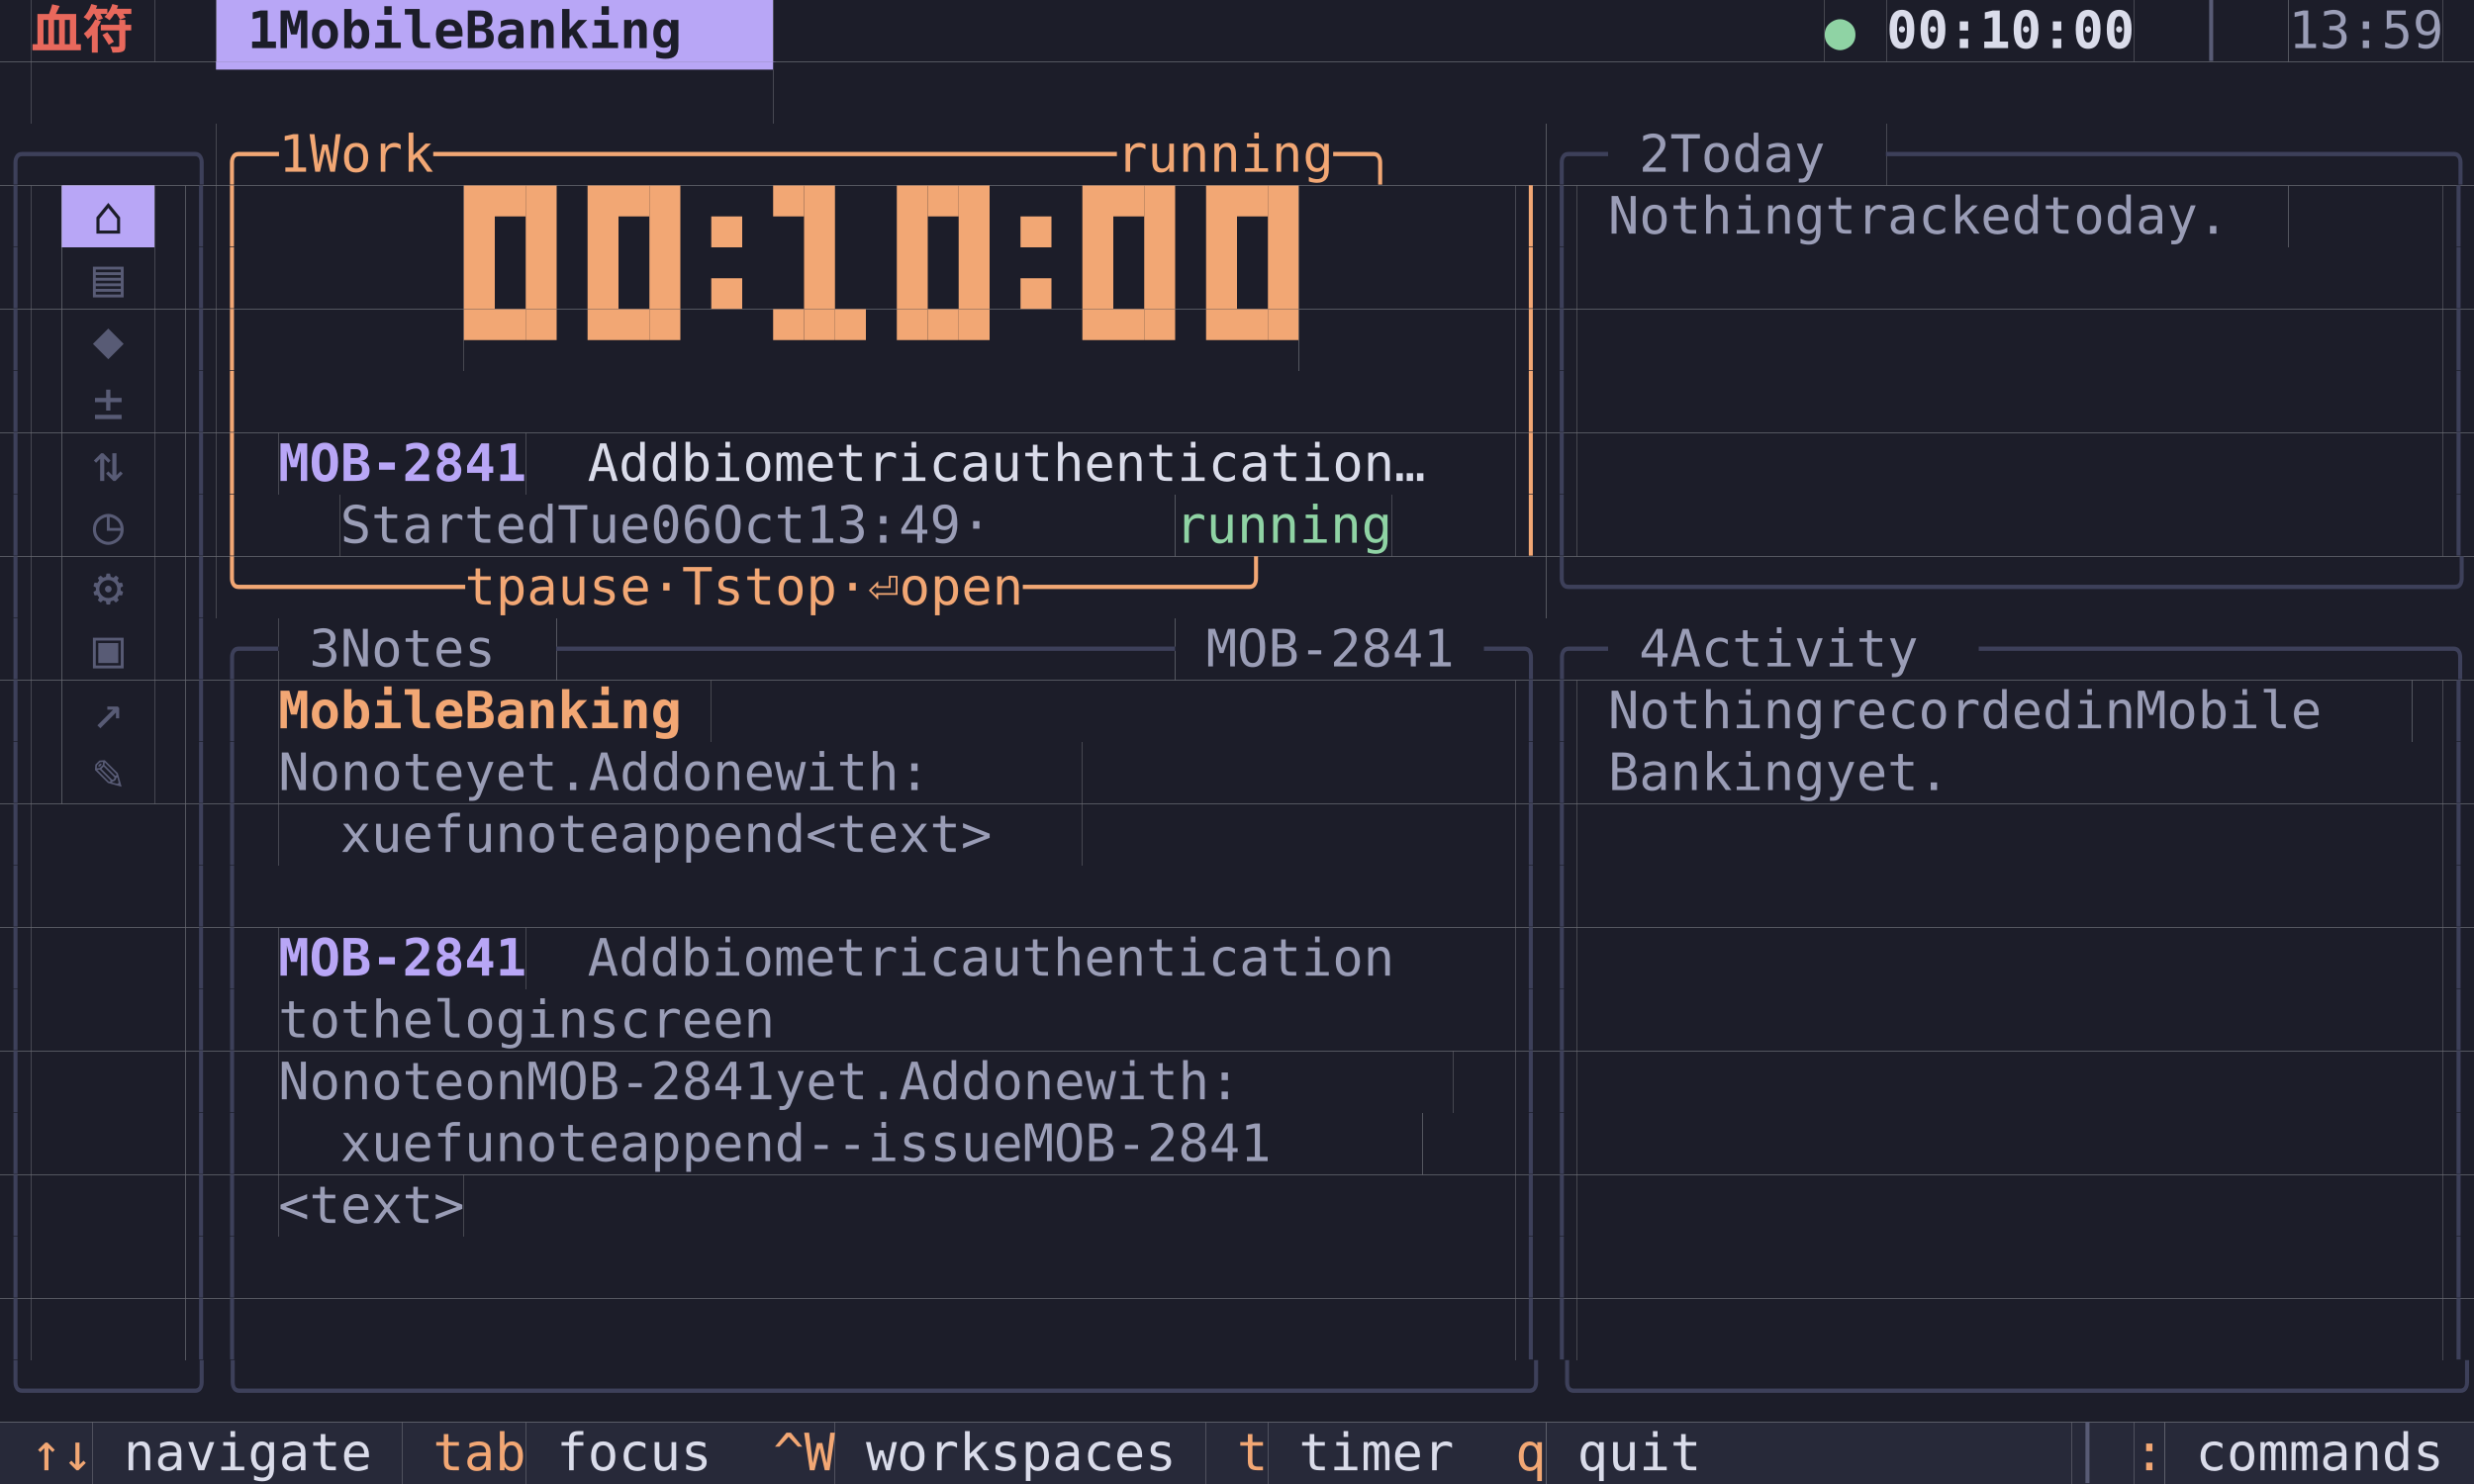
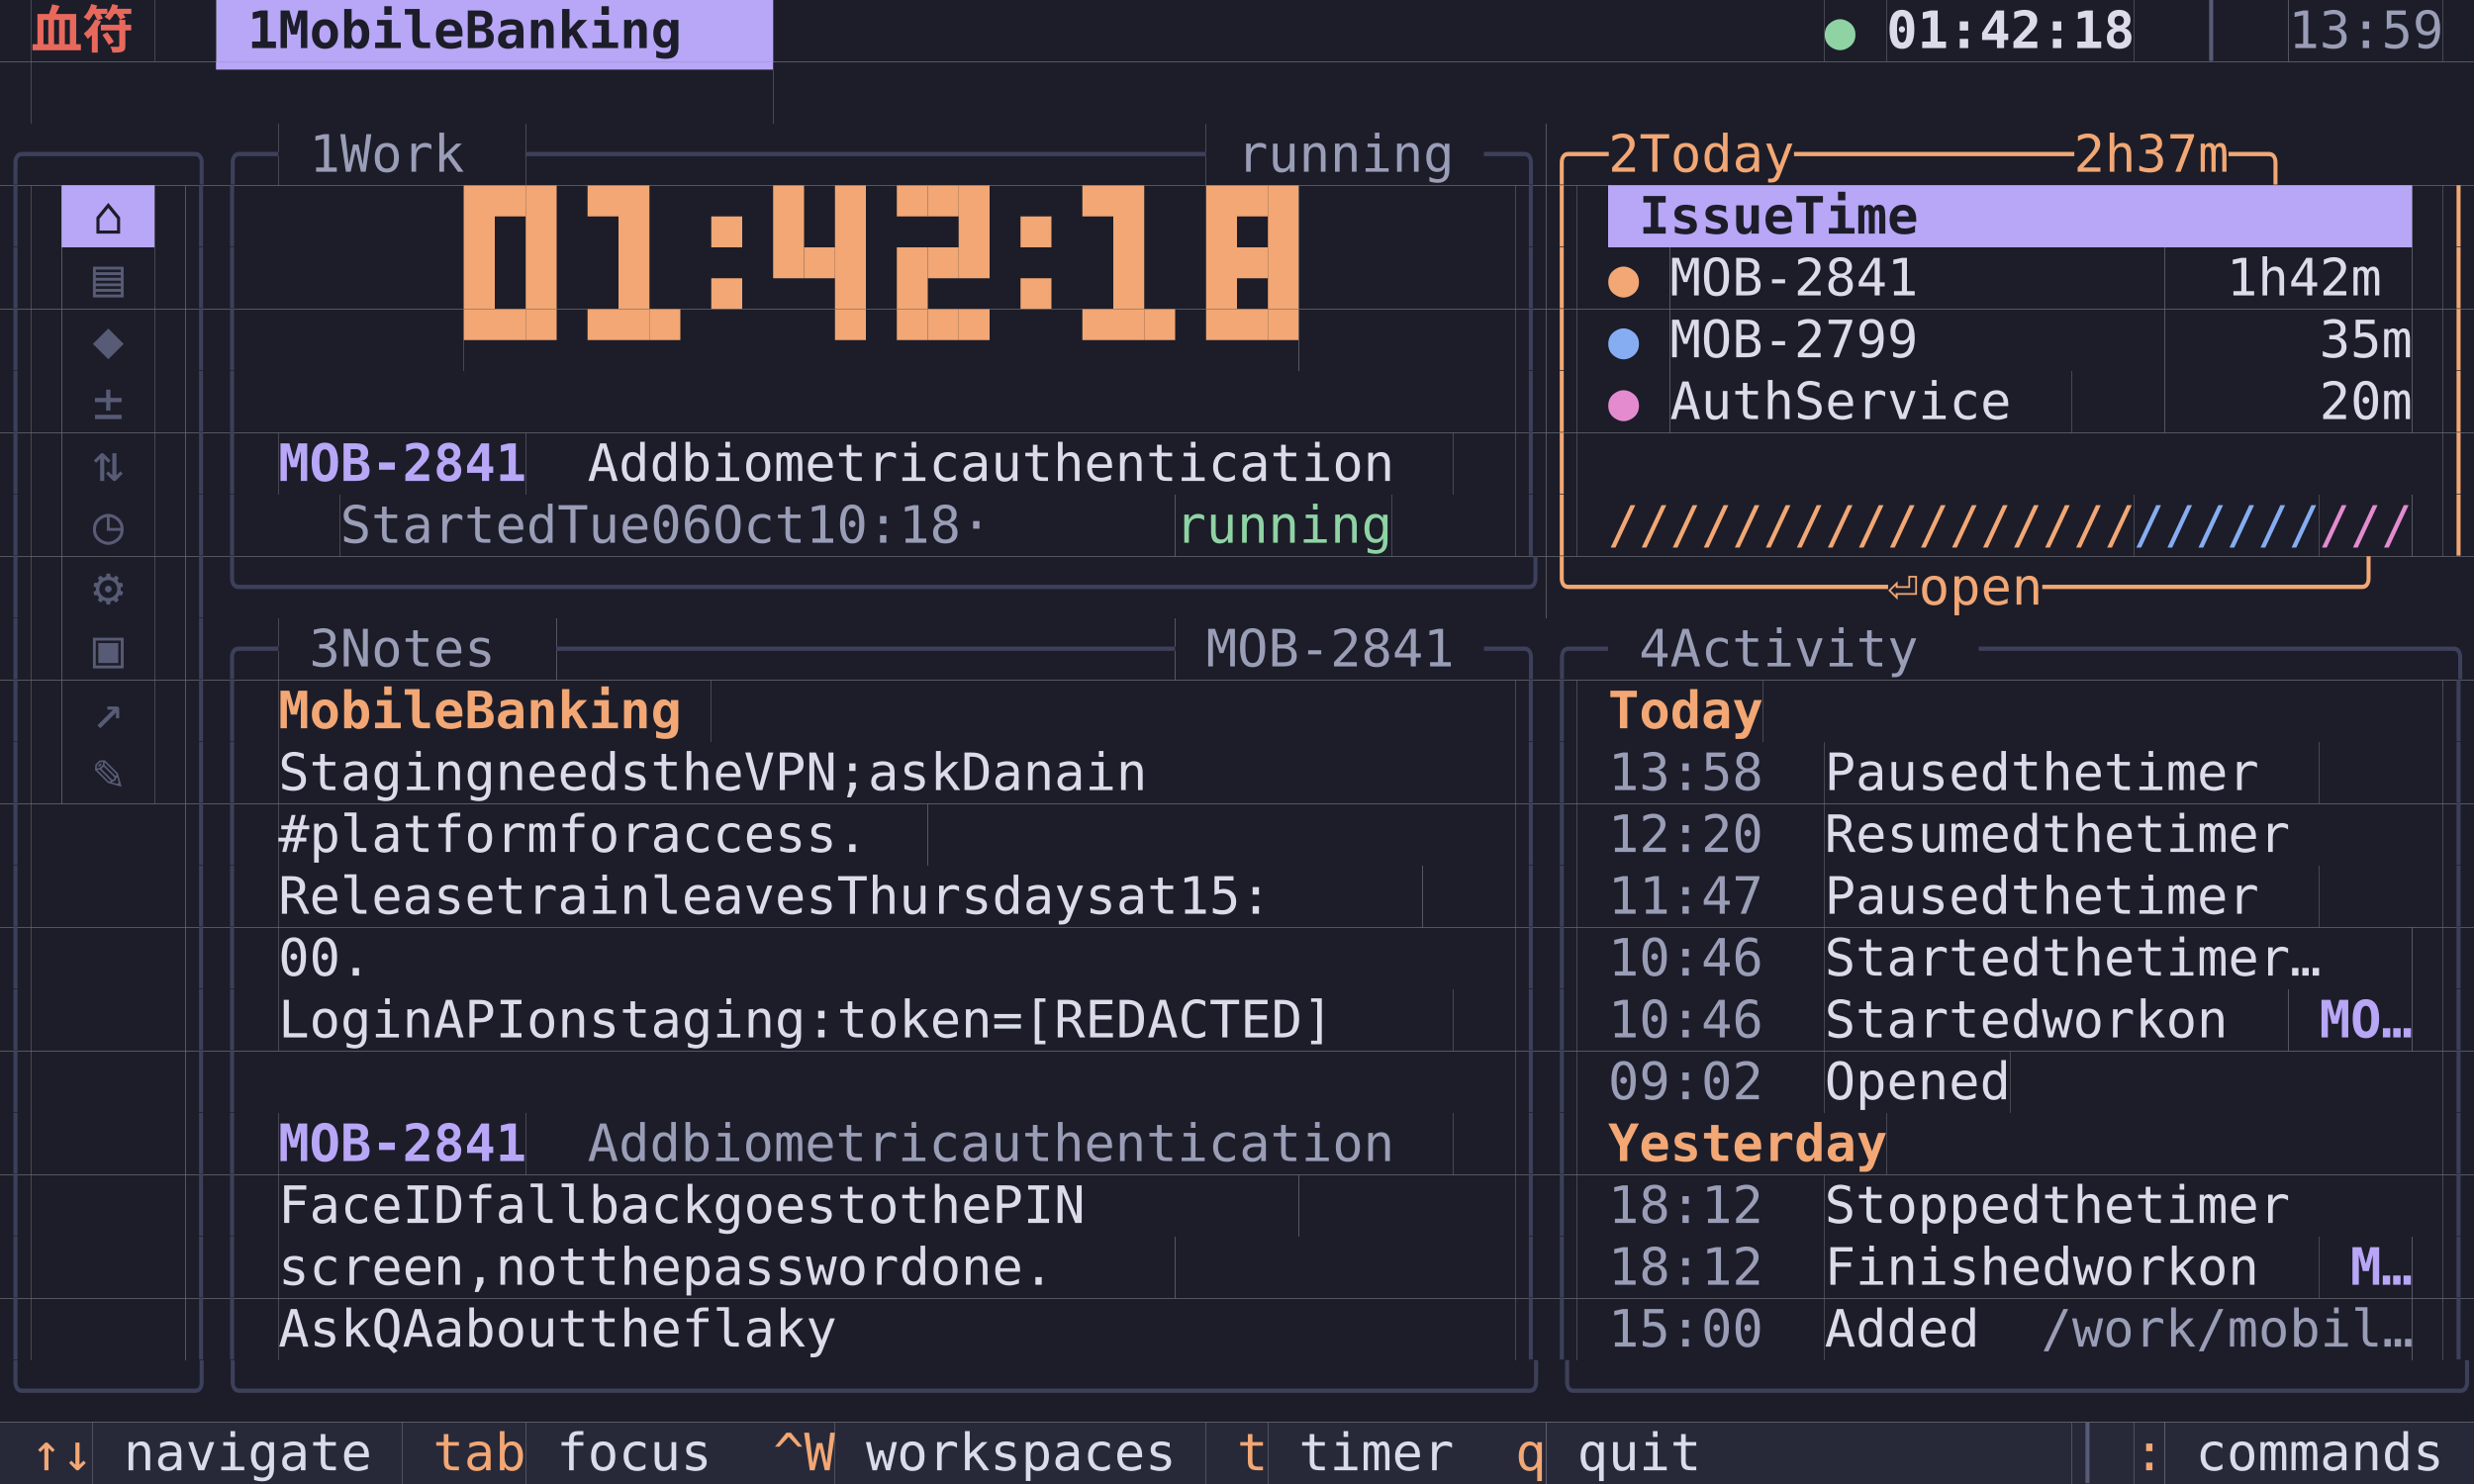
<svg xmlns="http://www.w3.org/2000/svg" width="720" height="432" viewBox="0 0 720 432" font-family="Menlo, 'DejaVu Sans Mono', 'Hiragino Sans GB', 'Noto Sans CJK SC', 'PingFang SC', monospace" font-size="15">
  <rect x="0" y="0" width="9" height="18" fill="#1c1d29" />
  <rect x="9" y="0" width="36" height="18" fill="#1c1d29" />
  <text x="9 27" y="14" fill="#e8685c" font-weight="bold">血符</text>
  <rect x="45" y="0" width="18" height="18" fill="#1c1d29" />
  <rect x="63" y="0" width="162" height="18" fill="#b8a6f6" />
  <text x="72 90 99 108 117 126 135 153 162 171 180 189 198 207" y="14" fill="#1c1d29" font-weight="bold">1MobileBanking</text>
  <rect x="225" y="0" width="306" height="18" fill="#1c1d29" />
  <rect x="531" y="0" width="18" height="18" fill="#1c1d29" />
  <text x="531" y="14" fill="#8fd3a4">●</text>
  <rect x="549" y="0" width="72" height="18" fill="#1c1d29" />
-   <text x="549 558 567 576 585 594 603 612" y="14" fill="#dadcea" font-weight="bold">00:10:00</text>
+   <text x="549 558 567 576 585 594 603 612" y="14" fill="#dadcea" font-weight="bold">01:42:18</text>
  <rect x="621" y="0" width="45" height="18" fill="#1c1d29" />
  <text x="639" y="14" fill="#585b75">│</text>
  <rect x="666" y="0" width="45" height="18" fill="#1c1d29" />
  <text x="666 675 684 693 702" y="14" fill="#9a9db6">13:59</text>
  <rect x="711" y="0" width="9" height="18" fill="#1c1d29" />
  <rect x="0" y="18" width="9" height="18" fill="#1c1d29" />
  <rect x="9" y="18" width="216" height="18" fill="#1c1d29" />
  <text x="63 72 81 90 99 108 117 126 135 144 153 162 171 180 189 198 207 216" y="32" fill="#b8a6f6">▔▔▔▔▔▔▔▔▔▔▔▔▔▔▔▔▔▔</text>
  <rect x="225" y="18" width="495" height="18" fill="#1c1d29" />
-   <rect x="0" y="36" width="63" height="18" fill="#1c1d29" />
-   <text x="0 9 18 27 36 45 54" y="50" fill="#3d405a">╭─────╮</text>
-   <rect x="63" y="36" width="387" height="18" fill="#1c1d29" />
-   <text x="63 72 90 108 117 126 135 153 162 171 180 189 198 207 216 225 234 243 252 261 270 279 288 297 306 315 324 333 342 360 369 378 387 396 405 414 432 441" y="50" fill="#f2a774">╭─1Work──────────────────────running─╮</text>
-   <rect x="450" y="36" width="18" height="18" fill="#1c1d29" />
-   <text x="450 459" y="50" fill="#3d405a">╭─</text>
-   <rect x="468" y="36" width="81" height="18" fill="#1c1d29" />
-   <text x="477 495 504 513 522 531" y="50" fill="#9a9db6">2Today</text>
-   <rect x="549" y="36" width="171" height="18" fill="#1c1d29" />
-   <text x="549 558 567 576 585 594 603 612 621 630 639 648 657 666 675 684 693 702 711" y="50" fill="#3d405a">──────────────────╮</text>
+   <rect x="0" y="36" width="81" height="18" fill="#1c1d29" />
+   <text x="0 9 18 27 36 45 54 63 72" y="50" fill="#3d405a">╭─────╮╭─</text>
+   <rect x="81" y="36" width="72" height="18" fill="#1c1d29" />
+   <text x="90 108 117 126 135" y="50" fill="#9a9db6">1Work</text>
+   <rect x="153" y="36" width="198" height="18" fill="#1c1d29" />
+   <text x="153 162 171 180 189 198 207 216 225 234 243 252 261 270 279 288 297 306 315 324 333 342" y="50" fill="#3d405a">──────────────────────</text>
+   <rect x="351" y="36" width="81" height="18" fill="#1c1d29" />
+   <text x="360 369 378 387 396 405 414" y="50" fill="#9a9db6">running</text>
+   <rect x="432" y="36" width="18" height="18" fill="#1c1d29" />
+   <text x="432 441" y="50" fill="#3d405a">─╮</text>
+   <rect x="450" y="36" width="270" height="18" fill="#1c1d29" />
+   <text x="450 459 477 495 504 513 522 531 549 558 567 576 585 594 603 612 621 639 648 666 675 684 702 711" y="50" fill="#f2a774">╭─2Today─────────2h37m─╮</text>
  <rect x="0" y="54" width="9" height="18" fill="#1c1d29" />
  <text x="0" y="68" fill="#3d405a">│</text>
  <rect x="9" y="54" width="9" height="18" fill="#1c1d29" />
  <rect x="18" y="54" width="27" height="18" fill="#b8a6f6" />
  <text x="27" y="68" fill="#1c1d29">⌂</text>
  <rect x="45" y="54" width="9" height="18" fill="#1c1d29" />
-   <rect x="54" y="54" width="9" height="18" fill="#1c1d29" />
-   <text x="54" y="68" fill="#3d405a">│</text>
-   <rect x="63" y="54" width="9" height="18" fill="#1c1d29" />
-   <text x="63" y="68" fill="#f2a774">│</text>
+   <rect x="54" y="54" width="18" height="18" fill="#1c1d29" />
+   <text x="54 63" y="68" fill="#3d405a">││</text>
  <rect x="72" y="54" width="63" height="18" fill="#1c1d29" />
  <rect x="135" y="54" width="243" height="18" fill="#1c1d29" />
  <rect x="135" y="54" width="9" height="18" fill="#f2a774" />
  <rect x="144" y="54" width="9" height="9" fill="#f2a774" />
  <rect x="153" y="54" width="9" height="18" fill="#f2a774" />
-   <rect x="171" y="54" width="9" height="18" fill="#f2a774" />
-   <rect x="180" y="54" width="9" height="9" fill="#f2a774" />
-   <rect x="189" y="54" width="9" height="18" fill="#f2a774" />
+   <rect x="171" y="54" width="9" height="9" fill="#f2a774" />
+   <rect x="180" y="54" width="9" height="18" fill="#f2a774" />
  <rect x="207" y="63" width="9" height="9" fill="#f2a774" />
-   <rect x="225" y="54" width="9" height="9" fill="#f2a774" />
-   <rect x="234" y="54" width="9" height="18" fill="#f2a774" />
-   <rect x="261" y="54" width="9" height="18" fill="#f2a774" />
+   <rect x="225" y="54" width="9" height="18" fill="#f2a774" />
+   <rect x="243" y="54" width="9" height="18" fill="#f2a774" />
+   <rect x="261" y="54" width="9" height="9" fill="#f2a774" />
  <rect x="270" y="54" width="9" height="9" fill="#f2a774" />
  <rect x="279" y="54" width="9" height="18" fill="#f2a774" />
  <rect x="297" y="63" width="9" height="9" fill="#f2a774" />
-   <rect x="315" y="54" width="9" height="18" fill="#f2a774" />
-   <rect x="324" y="54" width="9" height="9" fill="#f2a774" />
-   <rect x="333" y="54" width="9" height="18" fill="#f2a774" />
+   <rect x="315" y="54" width="9" height="9" fill="#f2a774" />
+   <rect x="324" y="54" width="9" height="18" fill="#f2a774" />
  <rect x="351" y="54" width="9" height="18" fill="#f2a774" />
  <rect x="360" y="54" width="9" height="9" fill="#f2a774" />
  <rect x="369" y="54" width="9" height="18" fill="#f2a774" />
  <rect x="378" y="54" width="63" height="18" fill="#1c1d29" />
  <rect x="441" y="54" width="9" height="18" fill="#1c1d29" />
-   <text x="441" y="68" fill="#f2a774">│</text>
+   <text x="441" y="68" fill="#3d405a">│</text>
  <rect x="450" y="54" width="9" height="18" fill="#1c1d29" />
-   <text x="450" y="68" fill="#3d405a">│</text>
+   <text x="450" y="68" fill="#f2a774">│</text>
  <rect x="459" y="54" width="9" height="18" fill="#1c1d29" />
-   <rect x="468" y="54" width="198" height="18" fill="#1c1d29" />
-   <text x="468 477 486 495 504 513 522 540 549 558 567 576 585 594 612 621 630 639 648 657" y="68" fill="#9a9db6">Nothingtrackedtoday.</text>
-   <rect x="666" y="54" width="45" height="18" fill="#1c1d29" />
+   <rect x="468" y="54" width="234" height="18" fill="#b8a6f6" />
+   <text x="477 486 495 504 513 657 666 675 684" y="68" fill="#1c1d29" font-weight="bold">IssueTime</text>
+   <rect x="702" y="54" width="9" height="18" fill="#1c1d29" />
  <rect x="711" y="54" width="9" height="18" fill="#1c1d29" />
-   <text x="711" y="68" fill="#3d405a">│</text>
+   <text x="711" y="68" fill="#f2a774">│</text>
  <rect x="0" y="72" width="9" height="18" fill="#1c1d29" />
  <text x="0" y="86" fill="#3d405a">│</text>
  <rect x="9" y="72" width="9" height="18" fill="#1c1d29" />
  <rect x="18" y="72" width="27" height="18" fill="#1c1d29" />
  <text x="27" y="86" fill="#585b75">▤</text>
  <rect x="45" y="72" width="9" height="18" fill="#1c1d29" />
-   <rect x="54" y="72" width="9" height="18" fill="#1c1d29" />
-   <text x="54" y="86" fill="#3d405a">│</text>
-   <rect x="63" y="72" width="9" height="18" fill="#1c1d29" />
-   <text x="63" y="86" fill="#f2a774">│</text>
+   <rect x="54" y="72" width="18" height="18" fill="#1c1d29" />
+   <text x="54 63" y="86" fill="#3d405a">││</text>
  <rect x="72" y="72" width="63" height="18" fill="#1c1d29" />
  <rect x="135" y="72" width="243" height="18" fill="#1c1d29" />
  <rect x="135" y="72" width="9" height="18" fill="#f2a774" />
  <rect x="153" y="72" width="9" height="18" fill="#f2a774" />
-   <rect x="171" y="72" width="9" height="18" fill="#f2a774" />
-   <rect x="189" y="72" width="9" height="18" fill="#f2a774" />
+   <rect x="180" y="72" width="9" height="18" fill="#f2a774" />
  <rect x="207" y="81" width="9" height="9" fill="#f2a774" />
-   <rect x="234" y="72" width="9" height="18" fill="#f2a774" />
+   <rect x="225" y="72" width="9" height="9" fill="#f2a774" />
+   <rect x="234" y="72" width="9" height="9" fill="#f2a774" />
+   <rect x="243" y="72" width="9" height="18" fill="#f2a774" />
  <rect x="261" y="72" width="9" height="18" fill="#f2a774" />
-   <rect x="279" y="72" width="9" height="18" fill="#f2a774" />
+   <rect x="270" y="72" width="9" height="9" fill="#f2a774" />
+   <rect x="279" y="72" width="9" height="9" fill="#f2a774" />
  <rect x="297" y="81" width="9" height="9" fill="#f2a774" />
-   <rect x="315" y="72" width="9" height="18" fill="#f2a774" />
-   <rect x="333" y="72" width="9" height="18" fill="#f2a774" />
+   <rect x="324" y="72" width="9" height="18" fill="#f2a774" />
  <rect x="351" y="72" width="9" height="18" fill="#f2a774" />
+   <rect x="360" y="72" width="9" height="9" fill="#f2a774" />
  <rect x="369" y="72" width="9" height="18" fill="#f2a774" />
  <rect x="378" y="72" width="63" height="18" fill="#1c1d29" />
  <rect x="441" y="72" width="9" height="18" fill="#1c1d29" />
-   <text x="441" y="86" fill="#f2a774">│</text>
+   <text x="441" y="86" fill="#3d405a">│</text>
  <rect x="450" y="72" width="9" height="18" fill="#1c1d29" />
-   <text x="450" y="86" fill="#3d405a">│</text>
-   <rect x="459" y="72" width="252" height="18" fill="#1c1d29" />
+   <text x="450" y="86" fill="#f2a774">│</text>
+   <rect x="459" y="72" width="9" height="18" fill="#1c1d29" />
+   <rect x="468" y="72" width="18" height="18" fill="#1c1d29" />
+   <text x="468" y="86" fill="#f2a774">●</text>
+   <rect x="486" y="72" width="90" height="18" fill="#1c1d29" />
+   <text x="486 495 504 513 522 531 540 549" y="86" fill="#dadcea">MOB-2841</text>
+   <rect x="576" y="72" width="54" height="18" fill="#1c1d29" />
+   <rect x="630" y="72" width="72" height="18" fill="#1c1d29" />
+   <text x="648 657 675 684 693" y="86" fill="#dadcea">1h42m</text>
+   <rect x="702" y="72" width="9" height="18" fill="#1c1d29" />
  <rect x="711" y="72" width="9" height="18" fill="#1c1d29" />
-   <text x="711" y="86" fill="#3d405a">│</text>
+   <text x="711" y="86" fill="#f2a774">│</text>
  <rect x="0" y="90" width="9" height="18" fill="#1c1d29" />
  <text x="0" y="104" fill="#3d405a">│</text>
  <rect x="9" y="90" width="9" height="18" fill="#1c1d29" />
  <rect x="18" y="90" width="27" height="18" fill="#1c1d29" />
  <text x="27" y="104" fill="#585b75">◆</text>
  <rect x="45" y="90" width="9" height="18" fill="#1c1d29" />
-   <rect x="54" y="90" width="9" height="18" fill="#1c1d29" />
-   <text x="54" y="104" fill="#3d405a">│</text>
-   <rect x="63" y="90" width="9" height="18" fill="#1c1d29" />
-   <text x="63" y="104" fill="#f2a774">│</text>
+   <rect x="54" y="90" width="18" height="18" fill="#1c1d29" />
+   <text x="54 63" y="104" fill="#3d405a">││</text>
  <rect x="72" y="90" width="63" height="18" fill="#1c1d29" />
  <rect x="135" y="90" width="243" height="18" fill="#1c1d29" />
  <rect x="135" y="90" width="9" height="9" fill="#f2a774" />
  <rect x="144" y="90" width="9" height="9" fill="#f2a774" />
  <rect x="153" y="90" width="9" height="9" fill="#f2a774" />
  <rect x="171" y="90" width="9" height="9" fill="#f2a774" />
  <rect x="180" y="90" width="9" height="9" fill="#f2a774" />
  <rect x="189" y="90" width="9" height="9" fill="#f2a774" />
-   <rect x="225" y="90" width="9" height="9" fill="#f2a774" />
-   <rect x="234" y="90" width="9" height="9" fill="#f2a774" />
  <rect x="243" y="90" width="9" height="9" fill="#f2a774" />
  <rect x="261" y="90" width="9" height="9" fill="#f2a774" />
  <rect x="270" y="90" width="9" height="9" fill="#f2a774" />
  <rect x="279" y="90" width="9" height="9" fill="#f2a774" />
  <rect x="315" y="90" width="9" height="9" fill="#f2a774" />
  <rect x="324" y="90" width="9" height="9" fill="#f2a774" />
  <rect x="333" y="90" width="9" height="9" fill="#f2a774" />
  <rect x="351" y="90" width="9" height="9" fill="#f2a774" />
  <rect x="360" y="90" width="9" height="9" fill="#f2a774" />
  <rect x="369" y="90" width="9" height="9" fill="#f2a774" />
  <rect x="378" y="90" width="63" height="18" fill="#1c1d29" />
  <rect x="441" y="90" width="9" height="18" fill="#1c1d29" />
-   <text x="441" y="104" fill="#f2a774">│</text>
+   <text x="441" y="104" fill="#3d405a">│</text>
  <rect x="450" y="90" width="9" height="18" fill="#1c1d29" />
-   <text x="450" y="104" fill="#3d405a">│</text>
-   <rect x="459" y="90" width="252" height="18" fill="#1c1d29" />
+   <text x="450" y="104" fill="#f2a774">│</text>
+   <rect x="459" y="90" width="9" height="18" fill="#1c1d29" />
+   <rect x="468" y="90" width="18" height="18" fill="#1c1d29" />
+   <text x="468" y="104" fill="#86adf2">●</text>
+   <rect x="486" y="90" width="90" height="18" fill="#1c1d29" />
+   <text x="486 495 504 513 522 531 540 549" y="104" fill="#dadcea">MOB-2799</text>
+   <rect x="576" y="90" width="54" height="18" fill="#1c1d29" />
+   <rect x="630" y="90" width="72" height="18" fill="#1c1d29" />
+   <text x="675 684 693" y="104" fill="#dadcea">35m</text>
+   <rect x="702" y="90" width="9" height="18" fill="#1c1d29" />
  <rect x="711" y="90" width="9" height="18" fill="#1c1d29" />
-   <text x="711" y="104" fill="#3d405a">│</text>
+   <text x="711" y="104" fill="#f2a774">│</text>
  <rect x="0" y="108" width="9" height="18" fill="#1c1d29" />
  <text x="0" y="122" fill="#3d405a">│</text>
  <rect x="9" y="108" width="9" height="18" fill="#1c1d29" />
  <rect x="18" y="108" width="27" height="18" fill="#1c1d29" />
  <text x="27" y="122" fill="#585b75">±</text>
  <rect x="45" y="108" width="9" height="18" fill="#1c1d29" />
-   <rect x="54" y="108" width="9" height="18" fill="#1c1d29" />
-   <text x="54" y="122" fill="#3d405a">│</text>
-   <rect x="63" y="108" width="9" height="18" fill="#1c1d29" />
-   <text x="63" y="122" fill="#f2a774">│</text>
+   <rect x="54" y="108" width="18" height="18" fill="#1c1d29" />
+   <text x="54 63" y="122" fill="#3d405a">││</text>
  <rect x="72" y="108" width="369" height="18" fill="#1c1d29" />
  <rect x="441" y="108" width="9" height="18" fill="#1c1d29" />
-   <text x="441" y="122" fill="#f2a774">│</text>
+   <text x="441" y="122" fill="#3d405a">│</text>
  <rect x="450" y="108" width="9" height="18" fill="#1c1d29" />
-   <text x="450" y="122" fill="#3d405a">│</text>
-   <rect x="459" y="108" width="252" height="18" fill="#1c1d29" />
+   <text x="450" y="122" fill="#f2a774">│</text>
+   <rect x="459" y="108" width="9" height="18" fill="#1c1d29" />
+   <rect x="468" y="108" width="18" height="18" fill="#1c1d29" />
+   <text x="468" y="122" fill="#e48bd0">●</text>
+   <rect x="486" y="108" width="117" height="18" fill="#1c1d29" />
+   <text x="486 495 504 513 531 540 549 558 567 576 585" y="122" fill="#dadcea">AuthService</text>
+   <rect x="603" y="108" width="27" height="18" fill="#1c1d29" />
+   <rect x="630" y="108" width="72" height="18" fill="#1c1d29" />
+   <text x="675 684 693" y="122" fill="#dadcea">20m</text>
+   <rect x="702" y="108" width="9" height="18" fill="#1c1d29" />
  <rect x="711" y="108" width="9" height="18" fill="#1c1d29" />
-   <text x="711" y="122" fill="#3d405a">│</text>
+   <text x="711" y="122" fill="#f2a774">│</text>
  <rect x="0" y="126" width="9" height="18" fill="#1c1d29" />
  <text x="0" y="140" fill="#3d405a">│</text>
  <rect x="9" y="126" width="9" height="18" fill="#1c1d29" />
  <rect x="18" y="126" width="27" height="18" fill="#1c1d29" />
  <text x="27" y="140" fill="#585b75">⇅</text>
  <rect x="45" y="126" width="9" height="18" fill="#1c1d29" />
-   <rect x="54" y="126" width="9" height="18" fill="#1c1d29" />
-   <text x="54" y="140" fill="#3d405a">│</text>
-   <rect x="63" y="126" width="9" height="18" fill="#1c1d29" />
-   <text x="63" y="140" fill="#f2a774">│</text>
+   <rect x="54" y="126" width="18" height="18" fill="#1c1d29" />
+   <text x="54 63" y="140" fill="#3d405a">││</text>
  <rect x="72" y="126" width="9" height="18" fill="#1c1d29" />
  <rect x="81" y="126" width="72" height="18" fill="#1c1d29" />
  <text x="81 90 99 108 117 126 135 144" y="140" fill="#b8a6f6" font-weight="bold">MOB-2841</text>
-   <rect x="153" y="126" width="279" height="18" fill="#1c1d29" />
-   <text x="171 180 189 207 216 225 234 243 252 261 270 279 297 306 315 324 333 342 351 360 369 378 387 396 405 414 423" y="140" fill="#dadcea">Addbiometricauthentication…</text>
-   <rect x="432" y="126" width="9" height="18" fill="#1c1d29" />
+   <rect x="153" y="126" width="270" height="18" fill="#1c1d29" />
+   <text x="171 180 189 207 216 225 234 243 252 261 270 279 297 306 315 324 333 342 351 360 369 378 387 396 405 414" y="140" fill="#dadcea">Addbiometricauthentication</text>
+   <rect x="423" y="126" width="18" height="18" fill="#1c1d29" />
  <rect x="441" y="126" width="9" height="18" fill="#1c1d29" />
-   <text x="441" y="140" fill="#f2a774">│</text>
+   <text x="441" y="140" fill="#3d405a">│</text>
  <rect x="450" y="126" width="9" height="18" fill="#1c1d29" />
-   <text x="450" y="140" fill="#3d405a">│</text>
+   <text x="450" y="140" fill="#f2a774">│</text>
  <rect x="459" y="126" width="252" height="18" fill="#1c1d29" />
  <rect x="711" y="126" width="9" height="18" fill="#1c1d29" />
-   <text x="711" y="140" fill="#3d405a">│</text>
+   <text x="711" y="140" fill="#f2a774">│</text>
  <rect x="0" y="144" width="9" height="18" fill="#1c1d29" />
  <text x="0" y="158" fill="#3d405a">│</text>
  <rect x="9" y="144" width="9" height="18" fill="#1c1d29" />
  <rect x="18" y="144" width="27" height="18" fill="#1c1d29" />
  <text x="27" y="158" fill="#585b75">◷</text>
  <rect x="45" y="144" width="9" height="18" fill="#1c1d29" />
-   <rect x="54" y="144" width="9" height="18" fill="#1c1d29" />
-   <text x="54" y="158" fill="#3d405a">│</text>
-   <rect x="63" y="144" width="9" height="18" fill="#1c1d29" />
-   <text x="63" y="158" fill="#f2a774">│</text>
+   <rect x="54" y="144" width="18" height="18" fill="#1c1d29" />
+   <text x="54 63" y="158" fill="#3d405a">││</text>
  <rect x="72" y="144" width="27" height="18" fill="#1c1d29" />
  <rect x="99" y="144" width="243" height="18" fill="#1c1d29" />
-   <text x="99 108 117 126 135 144 153 171 180 189 207 216 234 243 252 270 279 288 297 306 324" y="158" fill="#9a9db6">StartedTue06Oct13:49·</text>
+   <text x="99 108 117 126 135 144 153 171 180 189 207 216 234 243 252 270 279 288 297 306 324" y="158" fill="#9a9db6">StartedTue06Oct10:18·</text>
  <rect x="342" y="144" width="63" height="18" fill="#1c1d29" />
  <text x="342 351 360 369 378 387 396" y="158" fill="#8fd3a4">running</text>
  <rect x="405" y="144" width="36" height="18" fill="#1c1d29" />
  <rect x="441" y="144" width="9" height="18" fill="#1c1d29" />
-   <text x="441" y="158" fill="#f2a774">│</text>
+   <text x="441" y="158" fill="#3d405a">│</text>
  <rect x="450" y="144" width="9" height="18" fill="#1c1d29" />
-   <text x="450" y="158" fill="#3d405a">│</text>
-   <rect x="459" y="144" width="252" height="18" fill="#1c1d29" />
+   <text x="450" y="158" fill="#f2a774">│</text>
+   <rect x="459" y="144" width="9" height="18" fill="#1c1d29" />
+   <rect x="468" y="144" width="153" height="18" fill="#1c1d29" />
+   <text x="468 477 486 495 504 513 522 531 540 549 558 567 576 585 594 603 612" y="158" fill="#f2a774">/////////////////</text>
+   <rect x="621" y="144" width="54" height="18" fill="#1c1d29" />
+   <text x="621 630 639 648 657 666" y="158" fill="#86adf2">//////</text>
+   <rect x="675" y="144" width="27" height="18" fill="#1c1d29" />
+   <text x="675 684 693" y="158" fill="#e48bd0">///</text>
+   <rect x="702" y="144" width="9" height="18" fill="#1c1d29" />
  <rect x="711" y="144" width="9" height="18" fill="#1c1d29" />
-   <text x="711" y="158" fill="#3d405a">│</text>
+   <text x="711" y="158" fill="#f2a774">│</text>
  <rect x="0" y="162" width="9" height="18" fill="#1c1d29" />
  <text x="0" y="176" fill="#3d405a">│</text>
  <rect x="9" y="162" width="9" height="18" fill="#1c1d29" />
  <rect x="18" y="162" width="27" height="18" fill="#1c1d29" />
  <text x="27" y="176" fill="#585b75">⚙</text>
  <rect x="45" y="162" width="9" height="18" fill="#1c1d29" />
-   <rect x="54" y="162" width="9" height="18" fill="#1c1d29" />
-   <text x="54" y="176" fill="#3d405a">│</text>
-   <rect x="63" y="162" width="387" height="18" fill="#1c1d29" />
-   <text x="63 72 81 90 99 108 117 126 144 162 171 180 189 198 216 234 252 261 270 279 297 315 333 342 351 360 378 387 396 405 414 423 432 441" y="176" fill="#f2a774">╰───────tpause·Tstop·⏎open───────╯</text>
+   <rect x="54" y="162" width="396" height="18" fill="#1c1d29" />
+   <text x="54 63 72 81 90 99 108 117 126 135 144 153 162 171 180 189 198 207 216 225 234 243 252 261 270 279 288 297 306 315 324 333 342 351 360 369 378 387 396 405 414 423 432 441" y="176" fill="#3d405a">│╰─────────────────────────────────────────╯</text>
  <rect x="450" y="162" width="270" height="18" fill="#1c1d29" />
-   <text x="450 459 468 477 486 495 504 513 522 531 540 549 558 567 576 585 594 603 612 621 630 639 648 657 666 675 684 693 702 711" y="176" fill="#3d405a">╰────────────────────────────╯</text>
+   <text x="450 459 468 477 486 495 504 513 522 531 540 558 576 585 594 603 621 630 639 648 657 666 675 684 693 702 711" y="176" fill="#f2a774">╰──────────⏎open──────────╯</text>
  <rect x="0" y="180" width="9" height="18" fill="#1c1d29" />
  <text x="0" y="194" fill="#3d405a">│</text>
  <rect x="9" y="180" width="9" height="18" fill="#1c1d29" />
  <rect x="18" y="180" width="27" height="18" fill="#1c1d29" />
  <text x="27" y="194" fill="#585b75">▣</text>
  <rect x="45" y="180" width="9" height="18" fill="#1c1d29" />
  <rect x="54" y="180" width="27" height="18" fill="#1c1d29" />
  <text x="54 63 72" y="194" fill="#3d405a">│╭─</text>
  <rect x="81" y="180" width="81" height="18" fill="#1c1d29" />
  <text x="90 108 117 126 135 144" y="194" fill="#9a9db6">3Notes</text>
  <rect x="162" y="180" width="180" height="18" fill="#1c1d29" />
  <text x="162 171 180 189 198 207 216 225 234 243 252 261 270 279 288 297 306 315 324 333" y="194" fill="#3d405a">────────────────────</text>
  <rect x="342" y="180" width="90" height="18" fill="#1c1d29" />
  <text x="351 360 369 378 387 396 405 414" y="194" fill="#9a9db6">MOB-2841</text>
  <rect x="432" y="180" width="36" height="18" fill="#1c1d29" />
  <text x="432 441 450 459" y="194" fill="#3d405a">─╮╭─</text>
  <rect x="468" y="180" width="108" height="18" fill="#1c1d29" />
  <text x="477 495 504 513 522 531 540 549 558" y="194" fill="#9a9db6">4Activity</text>
  <rect x="576" y="180" width="144" height="18" fill="#1c1d29" />
  <text x="576 585 594 603 612 621 630 639 648 657 666 675 684 693 702 711" y="194" fill="#3d405a">───────────────╮</text>
  <rect x="0" y="198" width="9" height="18" fill="#1c1d29" />
  <text x="0" y="212" fill="#3d405a">│</text>
  <rect x="9" y="198" width="9" height="18" fill="#1c1d29" />
  <rect x="18" y="198" width="27" height="18" fill="#1c1d29" />
  <text x="27" y="212" fill="#585b75">↗</text>
  <rect x="45" y="198" width="9" height="18" fill="#1c1d29" />
  <rect x="54" y="198" width="18" height="18" fill="#1c1d29" />
  <text x="54 63" y="212" fill="#3d405a">││</text>
  <rect x="72" y="198" width="9" height="18" fill="#1c1d29" />
  <rect x="81" y="198" width="126" height="18" fill="#1c1d29" />
  <text x="81 90 99 108 117 126 144 153 162 171 180 189 198" y="212" fill="#f2a774" font-weight="bold">MobileBanking</text>
  <rect x="207" y="198" width="234" height="18" fill="#1c1d29" />
  <rect x="441" y="198" width="18" height="18" fill="#1c1d29" />
  <text x="441 450" y="212" fill="#3d405a">││</text>
  <rect x="459" y="198" width="9" height="18" fill="#1c1d29" />
-   <rect x="468" y="198" width="234" height="18" fill="#1c1d29" />
-   <text x="468 477 486 495 504 513 522 540 549 558 567 576 585 594 603 621 630 648 657 666 675 684 693" y="212" fill="#9a9db6">NothingrecordedinMobile</text>
-   <rect x="702" y="198" width="9" height="18" fill="#1c1d29" />
+   <rect x="468" y="198" width="45" height="18" fill="#1c1d29" />
+   <text x="468 477 486 495 504" y="212" fill="#f2a774" font-weight="bold">Today</text>
+   <rect x="513" y="198" width="198" height="18" fill="#1c1d29" />
  <rect x="711" y="198" width="9" height="18" fill="#1c1d29" />
  <text x="711" y="212" fill="#3d405a">│</text>
  <rect x="0" y="216" width="9" height="18" fill="#1c1d29" />
  <text x="0" y="230" fill="#3d405a">│</text>
  <rect x="9" y="216" width="9" height="18" fill="#1c1d29" />
  <rect x="18" y="216" width="27" height="18" fill="#1c1d29" />
  <text x="27" y="230" fill="#585b75">✎</text>
  <rect x="45" y="216" width="9" height="18" fill="#1c1d29" />
  <rect x="54" y="216" width="18" height="18" fill="#1c1d29" />
  <text x="54 63" y="230" fill="#3d405a">││</text>
  <rect x="72" y="216" width="9" height="18" fill="#1c1d29" />
-   <rect x="81" y="216" width="234" height="18" fill="#1c1d29" />
-   <text x="81 90 108 117 126 135 153 162 171 180 198 207 216 234 243 252 270 279 288 297 306" y="230" fill="#9a9db6">Nonoteyet.Addonewith:</text>
-   <rect x="315" y="216" width="126" height="18" fill="#1c1d29" />
+   <rect x="81" y="216" width="315" height="18" fill="#1c1d29" />
+   <text x="81 90 99 108 117 126 135 153 162 171 180 189 207 216 225 243 252 261 270 288 297 306 324 333 342 351 369 378" y="230" fill="#dadcea">StagingneedstheVPN;askDanain</text>
+   <rect x="396" y="216" width="45" height="18" fill="#1c1d29" />
  <rect x="441" y="216" width="18" height="18" fill="#1c1d29" />
  <text x="441 450" y="230" fill="#3d405a">││</text>
  <rect x="459" y="216" width="9" height="18" fill="#1c1d29" />
-   <rect x="468" y="216" width="108" height="18" fill="#1c1d29" />
-   <text x="468 477 486 495 504 513 522 540 549 558 567" y="230" fill="#9a9db6">Bankingyet.</text>
-   <rect x="576" y="216" width="135" height="18" fill="#1c1d29" />
+   <rect x="468" y="216" width="63" height="18" fill="#1c1d29" />
+   <text x="468 477 486 495 504" y="230" fill="#9a9db6">13:58</text>
+   <rect x="531" y="216" width="144" height="18" fill="#1c1d29" />
+   <text x="531 540 549 558 567 576 594 603 612 630 639 648 657 666" y="230" fill="#dadcea">Pausedthetimer</text>
+   <rect x="675" y="216" width="36" height="18" fill="#1c1d29" />
  <rect x="711" y="216" width="9" height="18" fill="#1c1d29" />
  <text x="711" y="230" fill="#3d405a">│</text>
  <rect x="0" y="234" width="9" height="18" fill="#1c1d29" />
  <text x="0" y="248" fill="#3d405a">│</text>
  <rect x="9" y="234" width="45" height="18" fill="#1c1d29" />
  <rect x="54" y="234" width="18" height="18" fill="#1c1d29" />
  <text x="54 63" y="248" fill="#3d405a">││</text>
  <rect x="72" y="234" width="9" height="18" fill="#1c1d29" />
-   <rect x="81" y="234" width="234" height="18" fill="#1c1d29" />
-   <text x="99 108 117 126 135 153 162 171 180 198 207 216 225 234 243 261 270 279 288 297 306" y="248" fill="#9a9db6">xuefunoteappend&lt;text&gt;</text>
-   <rect x="315" y="234" width="126" height="18" fill="#1c1d29" />
+   <rect x="81" y="234" width="189" height="18" fill="#1c1d29" />
+   <text x="81 90 99 108 117 126 135 144 153 171 180 189 207 216 225 234 243 252 261" y="248" fill="#dadcea">#platformforaccess.</text>
+   <rect x="270" y="234" width="171" height="18" fill="#1c1d29" />
  <rect x="441" y="234" width="18" height="18" fill="#1c1d29" />
  <text x="441 450" y="248" fill="#3d405a">││</text>
-   <rect x="459" y="234" width="252" height="18" fill="#1c1d29" />
+   <rect x="459" y="234" width="9" height="18" fill="#1c1d29" />
+   <rect x="468" y="234" width="63" height="18" fill="#1c1d29" />
+   <text x="468 477 486 495 504" y="248" fill="#9a9db6">12:20</text>
+   <rect x="531" y="234" width="153" height="18" fill="#1c1d29" />
+   <text x="531 540 549 558 567 576 585 603 612 621 639 648 657 666 675" y="248" fill="#dadcea">Resumedthetimer</text>
+   <rect x="684" y="234" width="27" height="18" fill="#1c1d29" />
  <rect x="711" y="234" width="9" height="18" fill="#1c1d29" />
  <text x="711" y="248" fill="#3d405a">│</text>
  <rect x="0" y="252" width="9" height="18" fill="#1c1d29" />
  <text x="0" y="266" fill="#3d405a">│</text>
  <rect x="9" y="252" width="45" height="18" fill="#1c1d29" />
  <rect x="54" y="252" width="18" height="18" fill="#1c1d29" />
  <text x="54 63" y="266" fill="#3d405a">││</text>
-   <rect x="72" y="252" width="369" height="18" fill="#1c1d29" />
+   <rect x="72" y="252" width="9" height="18" fill="#1c1d29" />
+   <rect x="81" y="252" width="333" height="18" fill="#1c1d29" />
+   <text x="81 90 99 108 117 126 135 153 162 171 180 189 207 216 225 234 243 252 270 279 288 297 306 315 324 333 342 360 369 387 396 405" y="266" fill="#dadcea">ReleasetrainleavesThursdaysat15:</text>
+   <rect x="414" y="252" width="27" height="18" fill="#1c1d29" />
  <rect x="441" y="252" width="18" height="18" fill="#1c1d29" />
  <text x="441 450" y="266" fill="#3d405a">││</text>
-   <rect x="459" y="252" width="252" height="18" fill="#1c1d29" />
+   <rect x="459" y="252" width="9" height="18" fill="#1c1d29" />
+   <rect x="468" y="252" width="63" height="18" fill="#1c1d29" />
+   <text x="468 477 486 495 504" y="266" fill="#9a9db6">11:47</text>
+   <rect x="531" y="252" width="144" height="18" fill="#1c1d29" />
+   <text x="531 540 549 558 567 576 594 603 612 630 639 648 657 666" y="266" fill="#dadcea">Pausedthetimer</text>
+   <rect x="675" y="252" width="36" height="18" fill="#1c1d29" />
  <rect x="711" y="252" width="9" height="18" fill="#1c1d29" />
  <text x="711" y="266" fill="#3d405a">│</text>
  <rect x="0" y="270" width="9" height="18" fill="#1c1d29" />
  <text x="0" y="284" fill="#3d405a">│</text>
  <rect x="9" y="270" width="45" height="18" fill="#1c1d29" />
  <rect x="54" y="270" width="18" height="18" fill="#1c1d29" />
  <text x="54 63" y="284" fill="#3d405a">││</text>
  <rect x="72" y="270" width="9" height="18" fill="#1c1d29" />
-   <rect x="81" y="270" width="72" height="18" fill="#1c1d29" />
-   <text x="81 90 99 108 117 126 135 144" y="284" fill="#b8a6f6" font-weight="bold">MOB-2841</text>
-   <rect x="153" y="270" width="279" height="18" fill="#1c1d29" />
-   <text x="171 180 189 207 216 225 234 243 252 261 270 279 297 306 315 324 333 342 351 360 369 378 387 396 405 414" y="284" fill="#9a9db6">Addbiometricauthentication</text>
-   <rect x="432" y="270" width="9" height="18" fill="#1c1d29" />
+   <rect x="81" y="270" width="27" height="18" fill="#1c1d29" />
+   <text x="81 90 99" y="284" fill="#dadcea">00.</text>
+   <rect x="108" y="270" width="333" height="18" fill="#1c1d29" />
  <rect x="441" y="270" width="18" height="18" fill="#1c1d29" />
  <text x="441 450" y="284" fill="#3d405a">││</text>
-   <rect x="459" y="270" width="252" height="18" fill="#1c1d29" />
+   <rect x="459" y="270" width="9" height="18" fill="#1c1d29" />
+   <rect x="468" y="270" width="63" height="18" fill="#1c1d29" />
+   <text x="468 477 486 495 504" y="284" fill="#9a9db6">10:46</text>
+   <rect x="531" y="270" width="171" height="18" fill="#1c1d29" />
+   <text x="531 540 549 558 567 576 585 603 612 621 639 648 657 666 675 693" y="284" fill="#dadcea">Startedthetimer…</text>
+   <rect x="702" y="270" width="9" height="18" fill="#1c1d29" />
  <rect x="711" y="270" width="9" height="18" fill="#1c1d29" />
  <text x="711" y="284" fill="#3d405a">│</text>
  <rect x="0" y="288" width="9" height="18" fill="#1c1d29" />
  <text x="0" y="302" fill="#3d405a">│</text>
  <rect x="9" y="288" width="45" height="18" fill="#1c1d29" />
  <rect x="54" y="288" width="18" height="18" fill="#1c1d29" />
  <text x="54 63" y="302" fill="#3d405a">││</text>
  <rect x="72" y="288" width="9" height="18" fill="#1c1d29" />
-   <rect x="81" y="288" width="171" height="18" fill="#1c1d29" />
-   <text x="81 90 108 117 126 144 153 162 171 180 198 207 216 225 234 243" y="302" fill="#9a9db6">totheloginscreen</text>
-   <rect x="252" y="288" width="189" height="18" fill="#1c1d29" />
+   <rect x="81" y="288" width="342" height="18" fill="#1c1d29" />
+   <text x="81 90 99 108 117 135 144 153 171 180 198 207 216 225 234 243 252 261 279 288 297 306 315 324 333 342 351 360 369 378 387 396 405 414" y="302" fill="#dadcea">LoginAPIonstaging:token=[REDACTED]</text>
+   <rect x="423" y="288" width="18" height="18" fill="#1c1d29" />
  <rect x="441" y="288" width="18" height="18" fill="#1c1d29" />
  <text x="441 450" y="302" fill="#3d405a">││</text>
-   <rect x="459" y="288" width="252" height="18" fill="#1c1d29" />
+   <rect x="459" y="288" width="9" height="18" fill="#1c1d29" />
+   <rect x="468" y="288" width="63" height="18" fill="#1c1d29" />
+   <text x="468 477 486 495 504" y="302" fill="#9a9db6">10:46</text>
+   <rect x="531" y="288" width="135" height="18" fill="#1c1d29" />
+   <text x="531 540 549 558 567 576 585 603 612 621 630 648 657" y="302" fill="#dadcea">Startedworkon</text>
+   <rect x="666" y="288" width="36" height="18" fill="#1c1d29" />
+   <text x="675 684 693" y="302" fill="#b8a6f6" font-weight="bold">MO…</text>
+   <rect x="702" y="288" width="9" height="18" fill="#1c1d29" />
  <rect x="711" y="288" width="9" height="18" fill="#1c1d29" />
  <text x="711" y="302" fill="#3d405a">│</text>
  <rect x="0" y="306" width="9" height="18" fill="#1c1d29" />
  <text x="0" y="320" fill="#3d405a">│</text>
  <rect x="9" y="306" width="45" height="18" fill="#1c1d29" />
  <rect x="54" y="306" width="18" height="18" fill="#1c1d29" />
  <text x="54 63" y="320" fill="#3d405a">││</text>
-   <rect x="72" y="306" width="9" height="18" fill="#1c1d29" />
-   <rect x="81" y="306" width="342" height="18" fill="#1c1d29" />
-   <text x="81 90 108 117 126 135 153 162 180 189 198 207 216 225 234 243 261 270 279 288 306 315 324 342 351 360 378 387 396 405 414" y="320" fill="#9a9db6">NonoteonMOB-2841yet.Addonewith:</text>
-   <rect x="423" y="306" width="18" height="18" fill="#1c1d29" />
+   <rect x="72" y="306" width="369" height="18" fill="#1c1d29" />
  <rect x="441" y="306" width="18" height="18" fill="#1c1d29" />
  <text x="441 450" y="320" fill="#3d405a">││</text>
-   <rect x="459" y="306" width="252" height="18" fill="#1c1d29" />
+   <rect x="459" y="306" width="9" height="18" fill="#1c1d29" />
+   <rect x="468" y="306" width="63" height="18" fill="#1c1d29" />
+   <text x="468 477 486 495 504" y="320" fill="#9a9db6">09:02</text>
+   <rect x="531" y="306" width="54" height="18" fill="#1c1d29" />
+   <text x="531 540 549 558 567 576" y="320" fill="#dadcea">Opened</text>
+   <rect x="585" y="306" width="126" height="18" fill="#1c1d29" />
  <rect x="711" y="306" width="9" height="18" fill="#1c1d29" />
  <text x="711" y="320" fill="#3d405a">│</text>
  <rect x="0" y="324" width="9" height="18" fill="#1c1d29" />
  <text x="0" y="338" fill="#3d405a">│</text>
  <rect x="9" y="324" width="45" height="18" fill="#1c1d29" />
  <rect x="54" y="324" width="18" height="18" fill="#1c1d29" />
  <text x="54 63" y="338" fill="#3d405a">││</text>
  <rect x="72" y="324" width="9" height="18" fill="#1c1d29" />
-   <rect x="81" y="324" width="333" height="18" fill="#1c1d29" />
-   <text x="99 108 117 126 135 153 162 171 180 198 207 216 225 234 243 261 270 279 288 297 306 315 333 342 351 360 369 378 387 396" y="338" fill="#9a9db6">xuefunoteappend--issueMOB-2841</text>
-   <rect x="414" y="324" width="27" height="18" fill="#1c1d29" />
+   <rect x="81" y="324" width="72" height="18" fill="#1c1d29" />
+   <text x="81 90 99 108 117 126 135 144" y="338" fill="#b8a6f6" font-weight="bold">MOB-2841</text>
+   <rect x="153" y="324" width="270" height="18" fill="#1c1d29" />
+   <text x="171 180 189 207 216 225 234 243 252 261 270 279 297 306 315 324 333 342 351 360 369 378 387 396 405 414" y="338" fill="#9a9db6">Addbiometricauthentication</text>
+   <rect x="423" y="324" width="18" height="18" fill="#1c1d29" />
  <rect x="441" y="324" width="18" height="18" fill="#1c1d29" />
  <text x="441 450" y="338" fill="#3d405a">││</text>
-   <rect x="459" y="324" width="252" height="18" fill="#1c1d29" />
+   <rect x="459" y="324" width="9" height="18" fill="#1c1d29" />
+   <rect x="468" y="324" width="81" height="18" fill="#1c1d29" />
+   <text x="468 477 486 495 504 513 522 531 540" y="338" fill="#f2a774" font-weight="bold">Yesterday</text>
+   <rect x="549" y="324" width="162" height="18" fill="#1c1d29" />
  <rect x="711" y="324" width="9" height="18" fill="#1c1d29" />
  <text x="711" y="338" fill="#3d405a">│</text>
  <rect x="0" y="342" width="9" height="18" fill="#1c1d29" />
  <text x="0" y="356" fill="#3d405a">│</text>
  <rect x="9" y="342" width="45" height="18" fill="#1c1d29" />
  <rect x="54" y="342" width="18" height="18" fill="#1c1d29" />
  <text x="54 63" y="356" fill="#3d405a">││</text>
  <rect x="72" y="342" width="9" height="18" fill="#1c1d29" />
-   <rect x="81" y="342" width="54" height="18" fill="#1c1d29" />
-   <text x="81 90 99 108 117 126" y="356" fill="#9a9db6">&lt;text&gt;</text>
-   <rect x="135" y="342" width="306" height="18" fill="#1c1d29" />
+   <rect x="81" y="342" width="297" height="18" fill="#1c1d29" />
+   <text x="81 90 99 108 126 135 153 162 171 180 189 198 207 216 234 243 252 261 279 288 306 315 324 342 351 360" y="356" fill="#dadcea">FaceIDfallbackgoestothePIN</text>
+   <rect x="378" y="342" width="63" height="18" fill="#1c1d29" />
  <rect x="441" y="342" width="18" height="18" fill="#1c1d29" />
  <text x="441 450" y="356" fill="#3d405a">││</text>
-   <rect x="459" y="342" width="252" height="18" fill="#1c1d29" />
+   <rect x="459" y="342" width="9" height="18" fill="#1c1d29" />
+   <rect x="468" y="342" width="63" height="18" fill="#1c1d29" />
+   <text x="468 477 486 495 504" y="356" fill="#9a9db6">18:12</text>
+   <rect x="531" y="342" width="153" height="18" fill="#1c1d29" />
+   <text x="531 540 549 558 567 576 585 603 612 621 639 648 657 666 675" y="356" fill="#dadcea">Stoppedthetimer</text>
+   <rect x="684" y="342" width="27" height="18" fill="#1c1d29" />
  <rect x="711" y="342" width="9" height="18" fill="#1c1d29" />
  <text x="711" y="356" fill="#3d405a">│</text>
  <rect x="0" y="360" width="9" height="18" fill="#1c1d29" />
  <text x="0" y="374" fill="#3d405a">│</text>
  <rect x="9" y="360" width="45" height="18" fill="#1c1d29" />
  <rect x="54" y="360" width="18" height="18" fill="#1c1d29" />
  <text x="54 63" y="374" fill="#3d405a">││</text>
-   <rect x="72" y="360" width="369" height="18" fill="#1c1d29" />
+   <rect x="72" y="360" width="9" height="18" fill="#1c1d29" />
+   <rect x="81" y="360" width="261" height="18" fill="#1c1d29" />
+   <text x="81 90 99 108 117 126 135 153 162 171 189 198 207 225 234 243 252 261 270 279 288 306 315 324 333" y="374" fill="#dadcea">screen,notthepasswordone.</text>
+   <rect x="342" y="360" width="99" height="18" fill="#1c1d29" />
  <rect x="441" y="360" width="18" height="18" fill="#1c1d29" />
  <text x="441 450" y="374" fill="#3d405a">││</text>
-   <rect x="459" y="360" width="252" height="18" fill="#1c1d29" />
+   <rect x="459" y="360" width="9" height="18" fill="#1c1d29" />
+   <rect x="468" y="360" width="63" height="18" fill="#1c1d29" />
+   <text x="468 477 486 495 504" y="374" fill="#9a9db6">18:12</text>
+   <rect x="531" y="360" width="144" height="18" fill="#1c1d29" />
+   <text x="531 540 549 558 567 576 585 594 612 621 630 639 657 666" y="374" fill="#dadcea">Finishedworkon</text>
+   <rect x="675" y="360" width="27" height="18" fill="#1c1d29" />
+   <text x="684 693" y="374" fill="#b8a6f6" font-weight="bold">M…</text>
+   <rect x="702" y="360" width="9" height="18" fill="#1c1d29" />
  <rect x="711" y="360" width="9" height="18" fill="#1c1d29" />
  <text x="711" y="374" fill="#3d405a">│</text>
  <rect x="0" y="378" width="9" height="18" fill="#1c1d29" />
  <text x="0" y="392" fill="#3d405a">│</text>
  <rect x="9" y="378" width="45" height="18" fill="#1c1d29" />
  <rect x="54" y="378" width="18" height="18" fill="#1c1d29" />
  <text x="54 63" y="392" fill="#3d405a">││</text>
-   <rect x="72" y="378" width="369" height="18" fill="#1c1d29" />
+   <rect x="72" y="378" width="9" height="18" fill="#1c1d29" />
+   <rect x="81" y="378" width="207" height="18" fill="#1c1d29" />
+   <text x="81 90 99 117 126 144 153 162 171 180 198 207 216 234 243 252 261 270" y="392" fill="#dadcea">AskQAabouttheflaky</text>
+   <rect x="288" y="378" width="153" height="18" fill="#1c1d29" />
  <rect x="441" y="378" width="18" height="18" fill="#1c1d29" />
  <text x="441 450" y="392" fill="#3d405a">││</text>
-   <rect x="459" y="378" width="252" height="18" fill="#1c1d29" />
+   <rect x="459" y="378" width="9" height="18" fill="#1c1d29" />
+   <rect x="468" y="378" width="63" height="18" fill="#1c1d29" />
+   <text x="468 477 486 495 504" y="392" fill="#9a9db6">15:00</text>
+   <rect x="531" y="378" width="45" height="18" fill="#1c1d29" />
+   <text x="531 540 549 558 567" y="392" fill="#dadcea">Added</text>
+   <rect x="576" y="378" width="126" height="18" fill="#1c1d29" />
+   <text x="594 603 612 621 630 639 648 657 666 675 684 693" y="392" fill="#9a9db6">/work/mobil…</text>
+   <rect x="702" y="378" width="9" height="18" fill="#1c1d29" />
  <rect x="711" y="378" width="9" height="18" fill="#1c1d29" />
  <text x="711" y="392" fill="#3d405a">│</text>
  <rect x="0" y="396" width="720" height="18" fill="#1c1d29" />
  <text x="0 9 18 27 36 45 54 63 72 81 90 99 108 117 126 135 144 153 162 171 180 189 198 207 216 225 234 243 252 261 270 279 288 297 306 315 324 333 342 351 360 369 378 387 396 405 414 423 432 441 450 459 468 477 486 495 504 513 522 531 540 549 558 567 576 585 594 603 612 621 630 639 648 657 666 675 684 693 702 711" y="410" fill="#3d405a">╰─────╯╰─────────────────────────────────────────╯╰────────────────────────────╯</text>
  <rect x="0" y="414" width="27" height="18" fill="#272939" />
  <text x="9 18" y="428" fill="#f2a774">↑↓</text>
  <rect x="27" y="414" width="90" height="18" fill="#272939" />
  <text x="36 45 54 63 72 81 90 99" y="428" fill="#dadcea">navigate</text>
  <rect x="117" y="414" width="36" height="18" fill="#272939" />
  <text x="126 135 144" y="428" fill="#f2a774">tab</text>
  <rect x="153" y="414" width="63" height="18" fill="#272939" />
  <text x="162 171 180 189 198" y="428" fill="#dadcea">focus</text>
  <rect x="216" y="414" width="27" height="18" fill="#272939" />
  <text x="225 234" y="428" fill="#f2a774">^W</text>
  <rect x="243" y="414" width="108" height="18" fill="#272939" />
  <text x="252 261 270 279 288 297 306 315 324 333" y="428" fill="#dadcea">workspaces</text>
  <rect x="351" y="414" width="18" height="18" fill="#272939" />
  <text x="360" y="428" fill="#f2a774">t</text>
  <rect x="369" y="414" width="63" height="18" fill="#272939" />
  <text x="378 387 396 405 414" y="428" fill="#dadcea">timer</text>
  <rect x="432" y="414" width="18" height="18" fill="#272939" />
  <text x="441" y="428" fill="#f2a774">q</text>
  <rect x="450" y="414" width="54" height="18" fill="#272939" />
  <text x="459 468 477 486" y="428" fill="#dadcea">quit</text>
  <rect x="504" y="414" width="99" height="18" fill="#272939" />
  <rect x="603" y="414" width="18" height="18" fill="#272939" />
  <text x="603" y="428" fill="#585b75">│</text>
  <rect x="621" y="414" width="9" height="18" fill="#272939" />
  <text x="621" y="428" fill="#f2a774">:</text>
  <rect x="630" y="414" width="90" height="18" fill="#272939" />
  <text x="639 648 657 666 675 684 693 702" y="428" fill="#dadcea">commands</text>
</svg>
